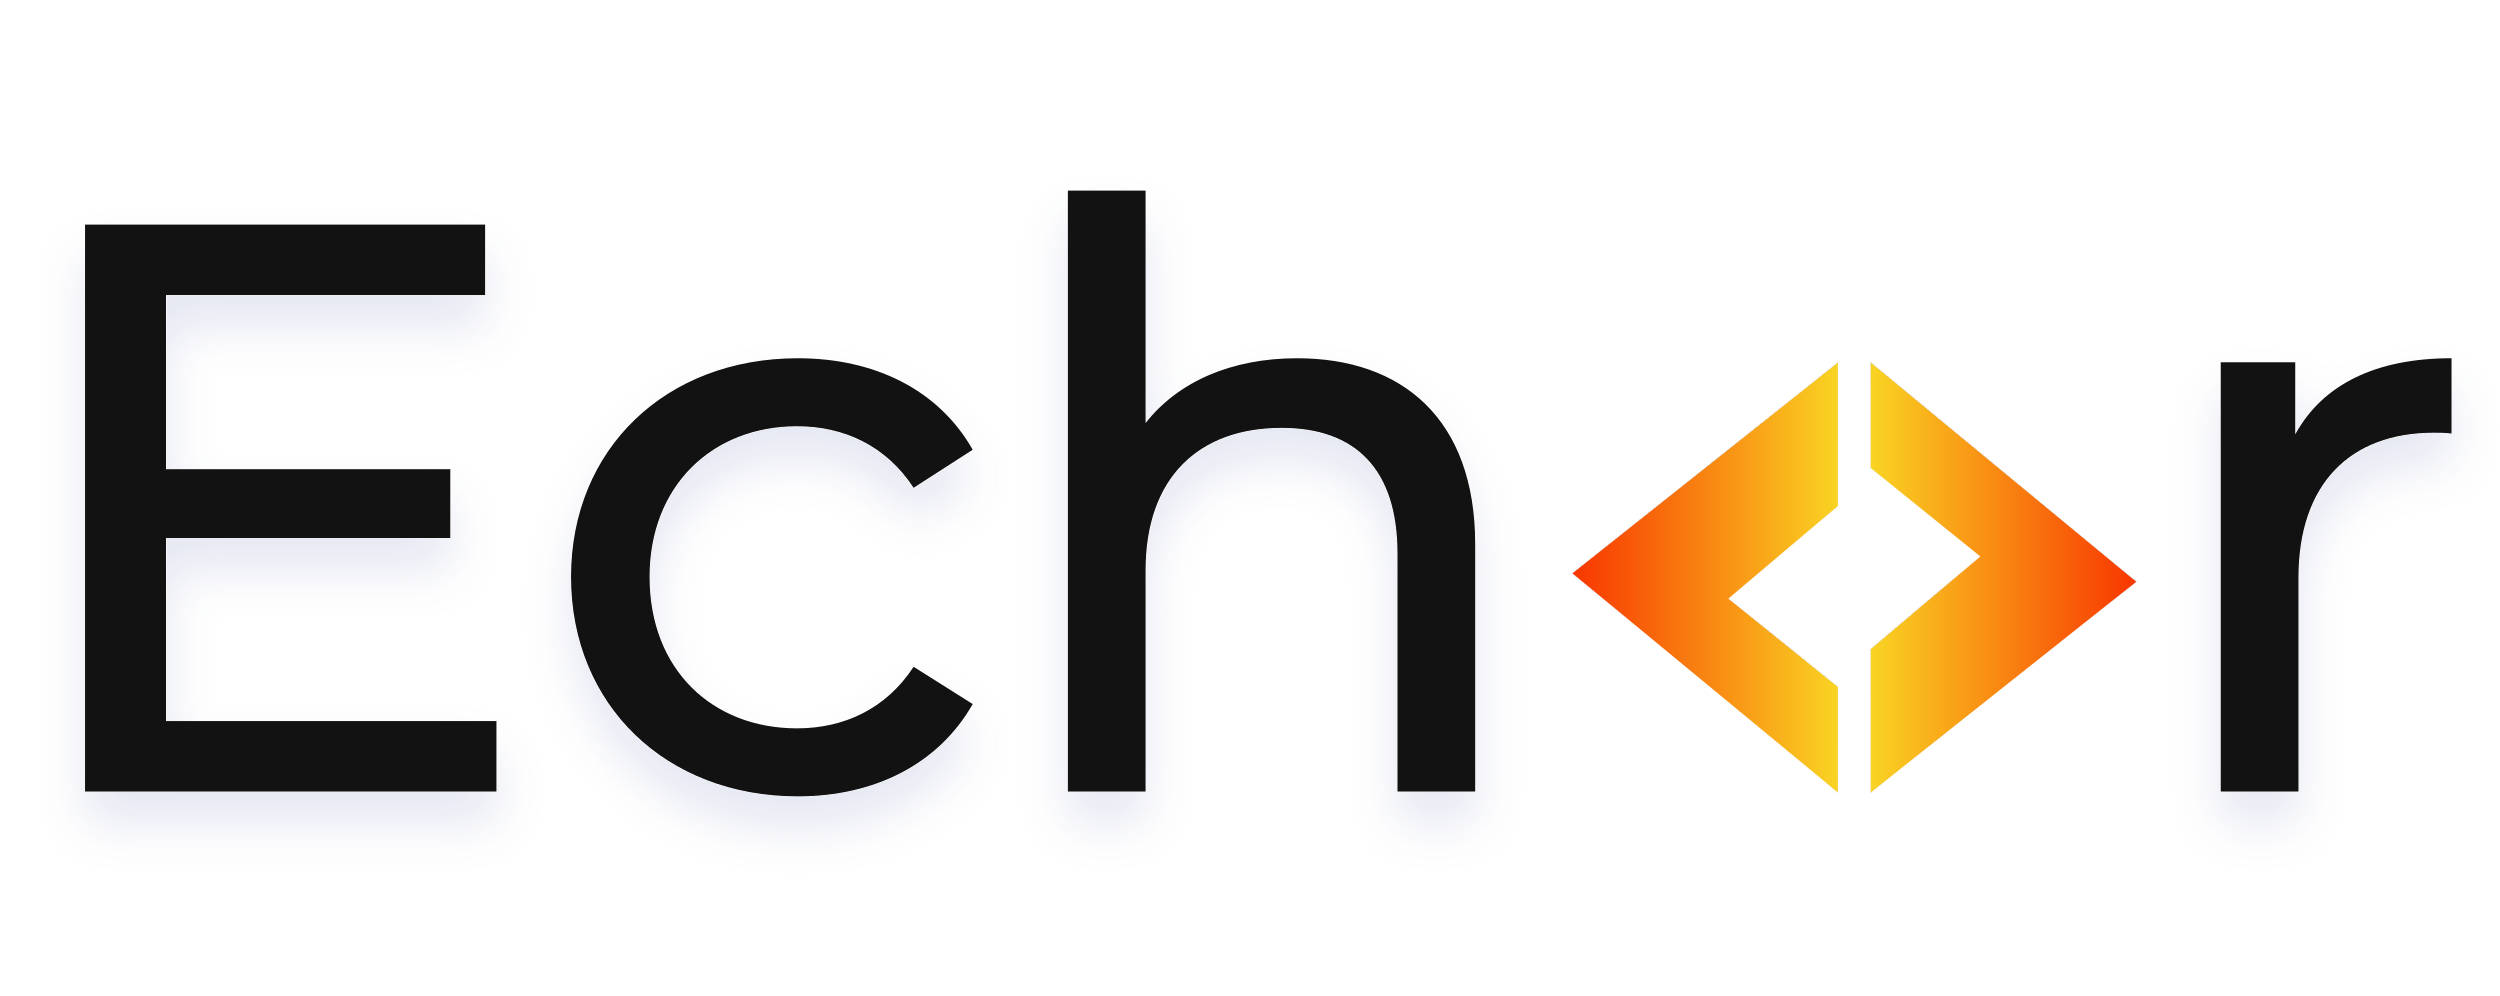
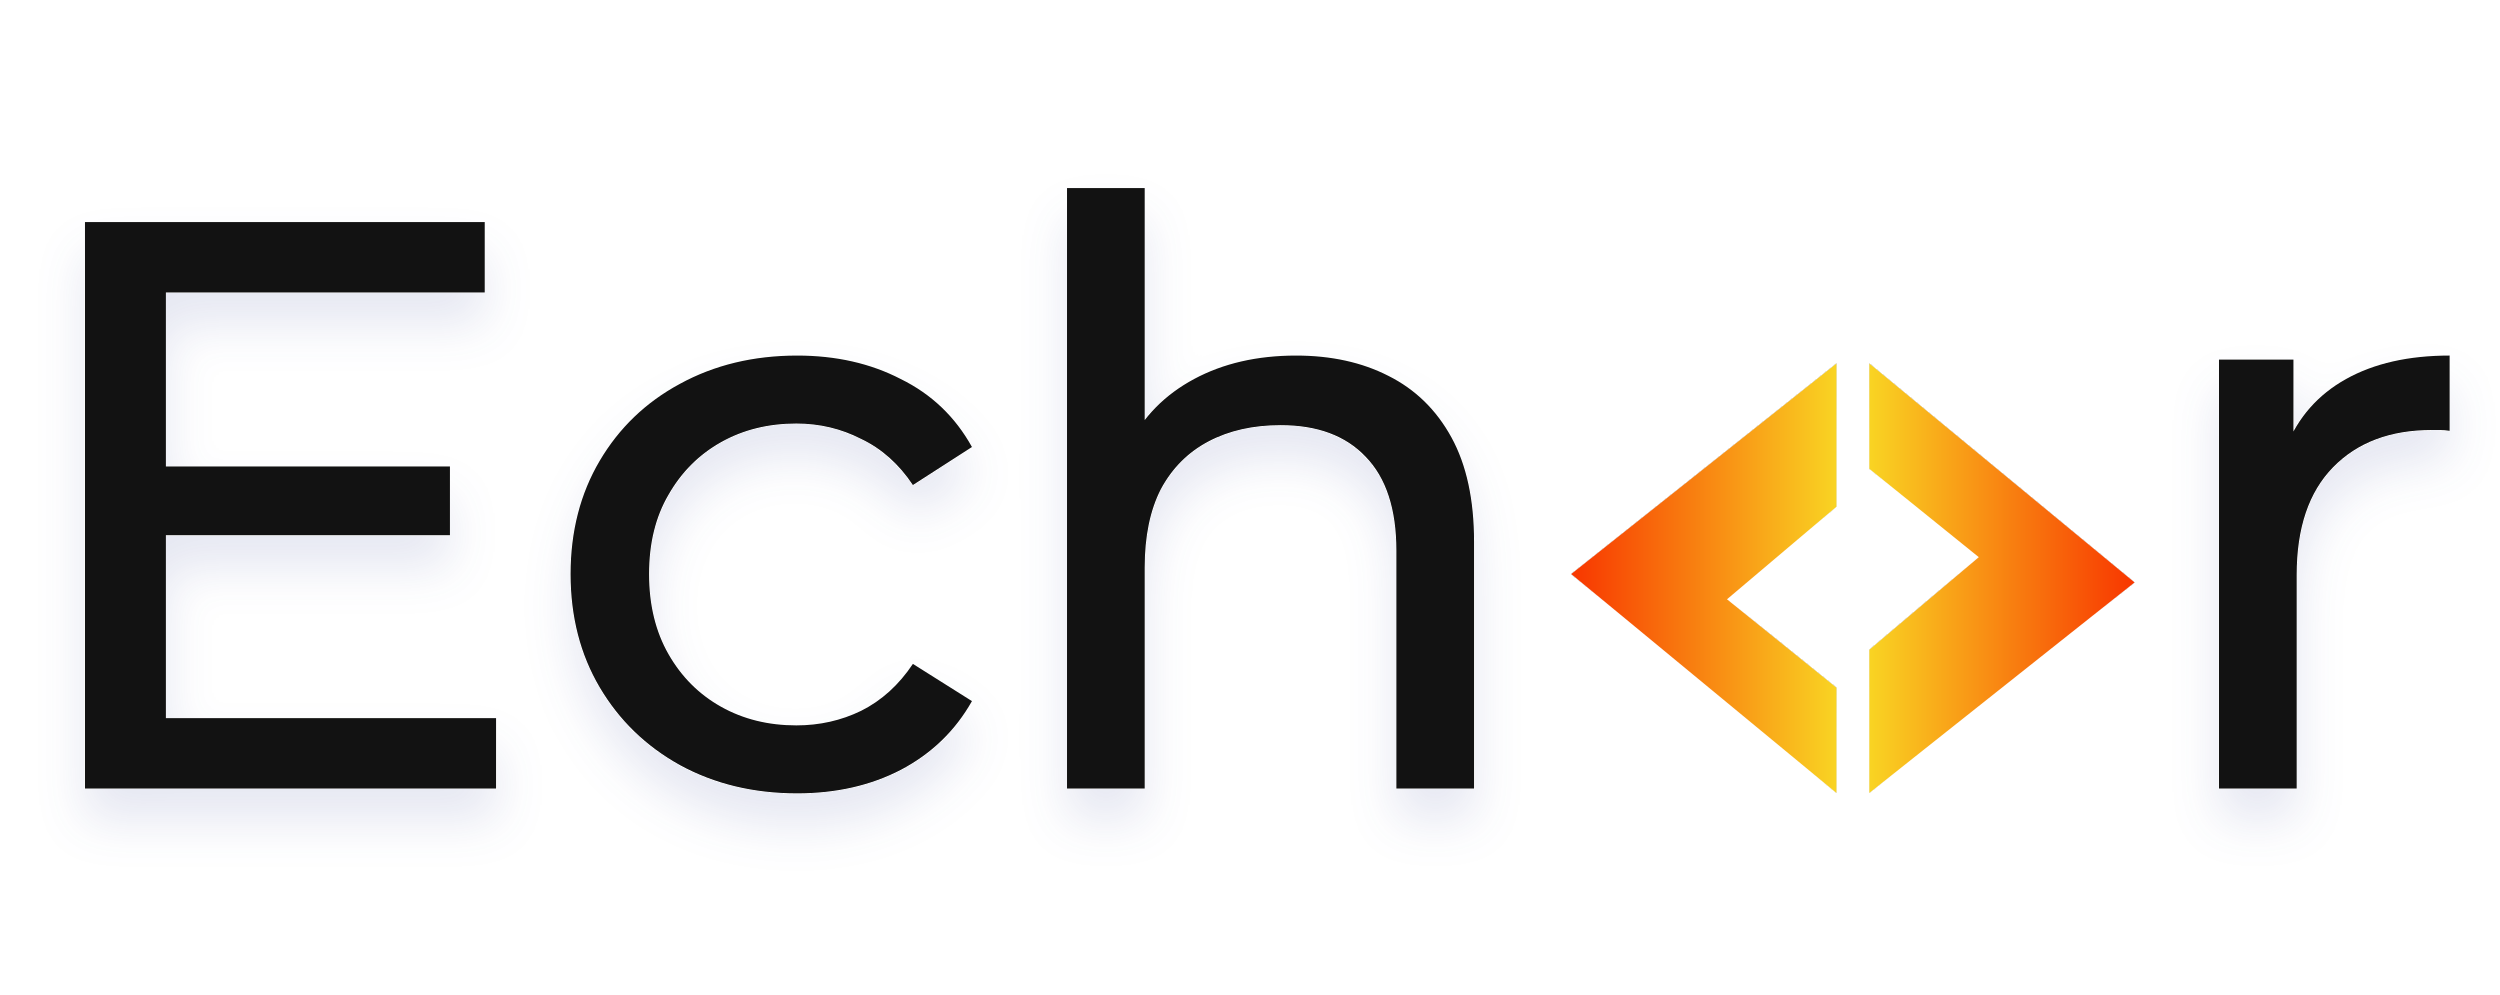
- <svg xmlns="http://www.w3.org/2000/svg" width="319" height="127" viewBox="0 0 319 127" fill="none">
+ <svg xmlns="http://www.w3.org/2000/svg" width="279" height="111" viewBox="0 0 279 111" fill="none">
  <g filter="url(#filter0_i_594_226)">
-     <path d="M234.511 64.56V46.284L200.646 73.161L234.511 101.113V87.674L220.535 76.386L234.511 64.56Z" fill="url(#paint0_linear_594_226)" />
+     <path d="M204.945 56.546V40.574L175.349 64.062L204.945 88.49V76.746L192.731 66.881L204.945 56.546Z" fill="url(#paint0_linear_594_226)" />
  </g>
  <g filter="url(#filter1_i_594_226)">
-     <path d="M238.715 82.833V101.109L272.581 74.232L238.715 46.28V59.719L252.692 71.007L238.715 82.833Z" fill="url(#paint1_linear_594_226)" />
+     <path d="M208.619 72.515V88.487L238.215 64.999L208.619 40.571V52.315L220.833 62.18L208.619 72.515Z" fill="url(#paint1_linear_594_226)" />
  </g>
  <g filter="url(#filter2_d_594_226)">
-     <path d="M292.873 55.424V46.227H283.365V100.997H293.286V73.715C293.286 61.727 299.9 55.217 310.544 55.217C311.267 55.217 311.99 55.217 312.817 55.32V45.71C303.207 45.71 296.386 49.017 292.873 55.424Z" fill="#121212" />
+     <path d="M247.64 87.997V40.132H255.948V53.136L255.136 49.885C256.46 46.574 258.688 44.045 261.819 42.299C264.949 40.553 268.803 39.68 273.378 39.68V48.079C273.017 48.019 272.656 47.989 272.295 47.989C271.994 47.989 271.693 47.989 271.392 47.989C266.756 47.989 263.083 49.373 260.374 52.143C257.664 54.913 256.31 58.916 256.31 64.154V87.997H247.64Z" fill="#121212" />
  </g>
  <g filter="url(#filter3_d_594_226)">
-     <path d="M21.185 92.007V68.652H57.457V59.868H21.185V37.65H61.901V28.66H10.851V100.998H63.347V92.007H21.185ZM101.799 101.618C111.616 101.618 119.78 97.484 124.12 89.837L116.576 85.083C113.063 90.457 107.689 92.937 101.695 92.937C90.948 92.937 82.887 85.497 82.887 73.612C82.887 61.935 90.948 54.391 101.695 54.391C107.689 54.391 113.063 56.871 116.576 62.245L124.12 57.388C119.78 49.741 111.616 45.711 101.799 45.711C84.954 45.711 72.863 57.285 72.863 73.612C72.863 89.94 84.954 101.618 101.799 101.618ZM165.503 45.711C157.132 45.711 150.312 48.708 146.178 53.978V24.319H136.258V100.998H146.178V72.786C146.178 60.902 152.999 54.598 163.539 54.598C172.943 54.598 178.317 59.868 178.317 70.616V100.998H188.237V69.479C188.237 53.358 178.834 45.711 165.503 45.711Z" fill="#121212" />
+     <path d="M17.701 52.054H50.213V59.73H17.701V52.054ZM18.514 80.141H55.361V87.998H9.483V24.78H54.096V32.637H18.514V80.141ZM88.964 88.539C84.087 88.539 79.722 87.486 75.869 85.379C72.076 83.271 69.096 80.381 66.928 76.709C64.761 73.036 63.677 68.822 63.677 64.065C63.677 59.309 64.761 55.094 66.928 51.422C69.096 47.749 72.076 44.889 75.869 42.842C79.722 40.735 84.087 39.681 88.964 39.681C93.299 39.681 97.152 40.554 100.524 42.3C103.956 43.986 106.605 46.515 108.471 49.886L101.879 54.131C100.313 51.783 98.387 50.067 96.099 48.983C93.871 47.839 91.463 47.267 88.874 47.267C85.743 47.267 82.943 47.96 80.475 49.344C78.006 50.729 76.05 52.686 74.605 55.215C73.16 57.683 72.437 60.633 72.437 64.065C72.437 67.497 73.16 70.477 74.605 73.006C76.05 75.535 78.006 77.491 80.475 78.876C82.943 80.261 85.743 80.953 88.874 80.953C91.463 80.953 93.871 80.411 96.099 79.328C98.387 78.184 100.313 76.438 101.879 74.09L108.471 78.244C106.605 81.555 103.956 84.114 100.524 85.92C97.152 87.666 93.299 88.539 88.964 88.539ZM144.637 39.681C148.55 39.681 151.982 40.434 154.932 41.939C157.943 43.444 160.291 45.732 161.976 48.803C163.662 51.873 164.505 55.757 164.505 60.453V87.998H155.835V61.446C155.835 56.81 154.691 53.318 152.403 50.97C150.176 48.622 147.015 47.448 142.921 47.448C139.85 47.448 137.171 48.05 134.883 49.254C132.595 50.458 130.819 52.234 129.555 54.583C128.351 56.931 127.749 59.851 127.749 63.343V87.998H119.079V20.987H127.749V53.047L126.033 49.615C127.598 46.485 130.006 44.046 133.258 42.3C136.509 40.554 140.302 39.681 144.637 39.681Z" fill="#121212" />
  </g>
  <defs>
-     <filter id="filter0_i_594_226" x="200.646" y="46.284" width="33.865" height="59.129" filterUnits="userSpaceOnUse" color-interpolation-filters="sRGB">
+     <filter id="filter0_i_594_226" x="175.349" y="40.574" width="29.596" height="51.675" filterUnits="userSpaceOnUse" color-interpolation-filters="sRGB">
      <feFlood flood-opacity="0" result="BackgroundImageFix" />
      <feBlend mode="normal" in="SourceGraphic" in2="BackgroundImageFix" result="shape" />
      <feColorMatrix in="SourceAlpha" type="matrix" values="0 0 0 0 0 0 0 0 0 0 0 0 0 0 0 0 0 0 127 0" result="hardAlpha" />
-       <feOffset dy="4.3" />
-       <feGaussianBlur stdDeviation="2.15" />
+       <feOffset dy="3.758" />
+       <feGaussianBlur stdDeviation="1.879" />
      <feComposite in2="hardAlpha" operator="arithmetic" k2="-1" k3="1" />
      <feColorMatrix type="matrix" values="0 0 0 0 0 0 0 0 0 0 0 0 0 0 0 0 0 0 0.1 0" />
      <feBlend mode="difference" in2="shape" result="effect1_innerShadow_594_226" />
    </filter>
-     <filter id="filter1_i_594_226" x="238.715" y="46.28" width="33.865" height="59.129" filterUnits="userSpaceOnUse" color-interpolation-filters="sRGB">
+     <filter id="filter1_i_594_226" x="208.619" y="40.571" width="29.596" height="51.675" filterUnits="userSpaceOnUse" color-interpolation-filters="sRGB">
      <feFlood flood-opacity="0" result="BackgroundImageFix" />
      <feBlend mode="normal" in="SourceGraphic" in2="BackgroundImageFix" result="shape" />
      <feColorMatrix in="SourceAlpha" type="matrix" values="0 0 0 0 0 0 0 0 0 0 0 0 0 0 0 0 0 0 127 0" result="hardAlpha" />
-       <feOffset dy="4.3" />
-       <feGaussianBlur stdDeviation="2.15" />
+       <feOffset dy="3.758" />
+       <feGaussianBlur stdDeviation="1.879" />
      <feComposite in2="hardAlpha" operator="arithmetic" k2="-1" k3="1" />
      <feColorMatrix type="matrix" values="0 0 0 0 0 0 0 0 0 0 0 0 0 0 0 0 0 0 0.1 0" />
      <feBlend mode="difference" in2="shape" result="effect1_innerShadow_594_226" />
    </filter>
-     <filter id="filter2_d_594_226" x="277.3" y="43.688" width="41.582" height="67.416" filterUnits="userSpaceOnUse" color-interpolation-filters="sRGB">
+     <filter id="filter2_d_594_226" x="242.339" y="37.913" width="36.339" height="58.917" filterUnits="userSpaceOnUse" color-interpolation-filters="sRGB">
      <feFlood flood-opacity="0" result="BackgroundImageFix" />
      <feColorMatrix in="SourceAlpha" type="matrix" values="0 0 0 0 0 0 0 0 0 0 0 0 0 0 0 0 0 0 127 0" result="hardAlpha" />
-       <feOffset dy="4.043" />
-       <feGaussianBlur stdDeviation="3.032" />
+       <feOffset dy="3.534" />
+       <feGaussianBlur stdDeviation="2.65" />
      <feComposite in2="hardAlpha" operator="out" />
      <feColorMatrix type="matrix" values="0 0 0 0 0.161 0 0 0 0 0.22 0 0 0 0 0.565 0 0 0 0.12 0" />
      <feBlend mode="normal" in2="BackgroundImageFix" result="effect1_dropShadow_594_226" />
      <feBlend mode="normal" in="SourceGraphic" in2="effect1_dropShadow_594_226" result="shape" />
    </filter>
-     <filter id="filter3_d_594_226" x="4.786" y="22.298" width="189.517" height="89.428" filterUnits="userSpaceOnUse" color-interpolation-filters="sRGB">
+     <filter id="filter3_d_594_226" x="4.182" y="19.22" width="165.623" height="78.153" filterUnits="userSpaceOnUse" color-interpolation-filters="sRGB">
      <feFlood flood-opacity="0" result="BackgroundImageFix" />
      <feColorMatrix in="SourceAlpha" type="matrix" values="0 0 0 0 0 0 0 0 0 0 0 0 0 0 0 0 0 0 127 0" result="hardAlpha" />
-       <feOffset dy="4.043" />
-       <feGaussianBlur stdDeviation="3.032" />
+       <feOffset dy="3.534" />
+       <feGaussianBlur stdDeviation="2.65" />
      <feComposite in2="hardAlpha" operator="out" />
      <feColorMatrix type="matrix" values="0 0 0 0 0.161 0 0 0 0 0.22 0 0 0 0 0.565 0 0 0 0.12 0" />
      <feBlend mode="normal" in2="BackgroundImageFix" result="effect1_dropShadow_594_226" />
      <feBlend mode="normal" in="SourceGraphic" in2="effect1_dropShadow_594_226" result="shape" />
    </filter>
-     <linearGradient id="paint0_linear_594_226" x1="200.646" y1="73.698" x2="234.511" y2="73.698" gradientUnits="userSpaceOnUse">
+     <linearGradient id="paint0_linear_594_226" x1="175.349" y1="64.532" x2="204.945" y2="64.532" gradientUnits="userSpaceOnUse">
      <stop stop-color="#F83600" />
      <stop offset="1" stop-color="#F9D423" />
    </linearGradient>
-     <linearGradient id="paint1_linear_594_226" x1="272.581" y1="73.695" x2="238.715" y2="73.695" gradientUnits="userSpaceOnUse">
+     <linearGradient id="paint1_linear_594_226" x1="238.215" y1="64.529" x2="208.619" y2="64.529" gradientUnits="userSpaceOnUse">
      <stop stop-color="#F83600" />
      <stop offset="1" stop-color="#F9D423" />
    </linearGradient>
  </defs>
</svg>
